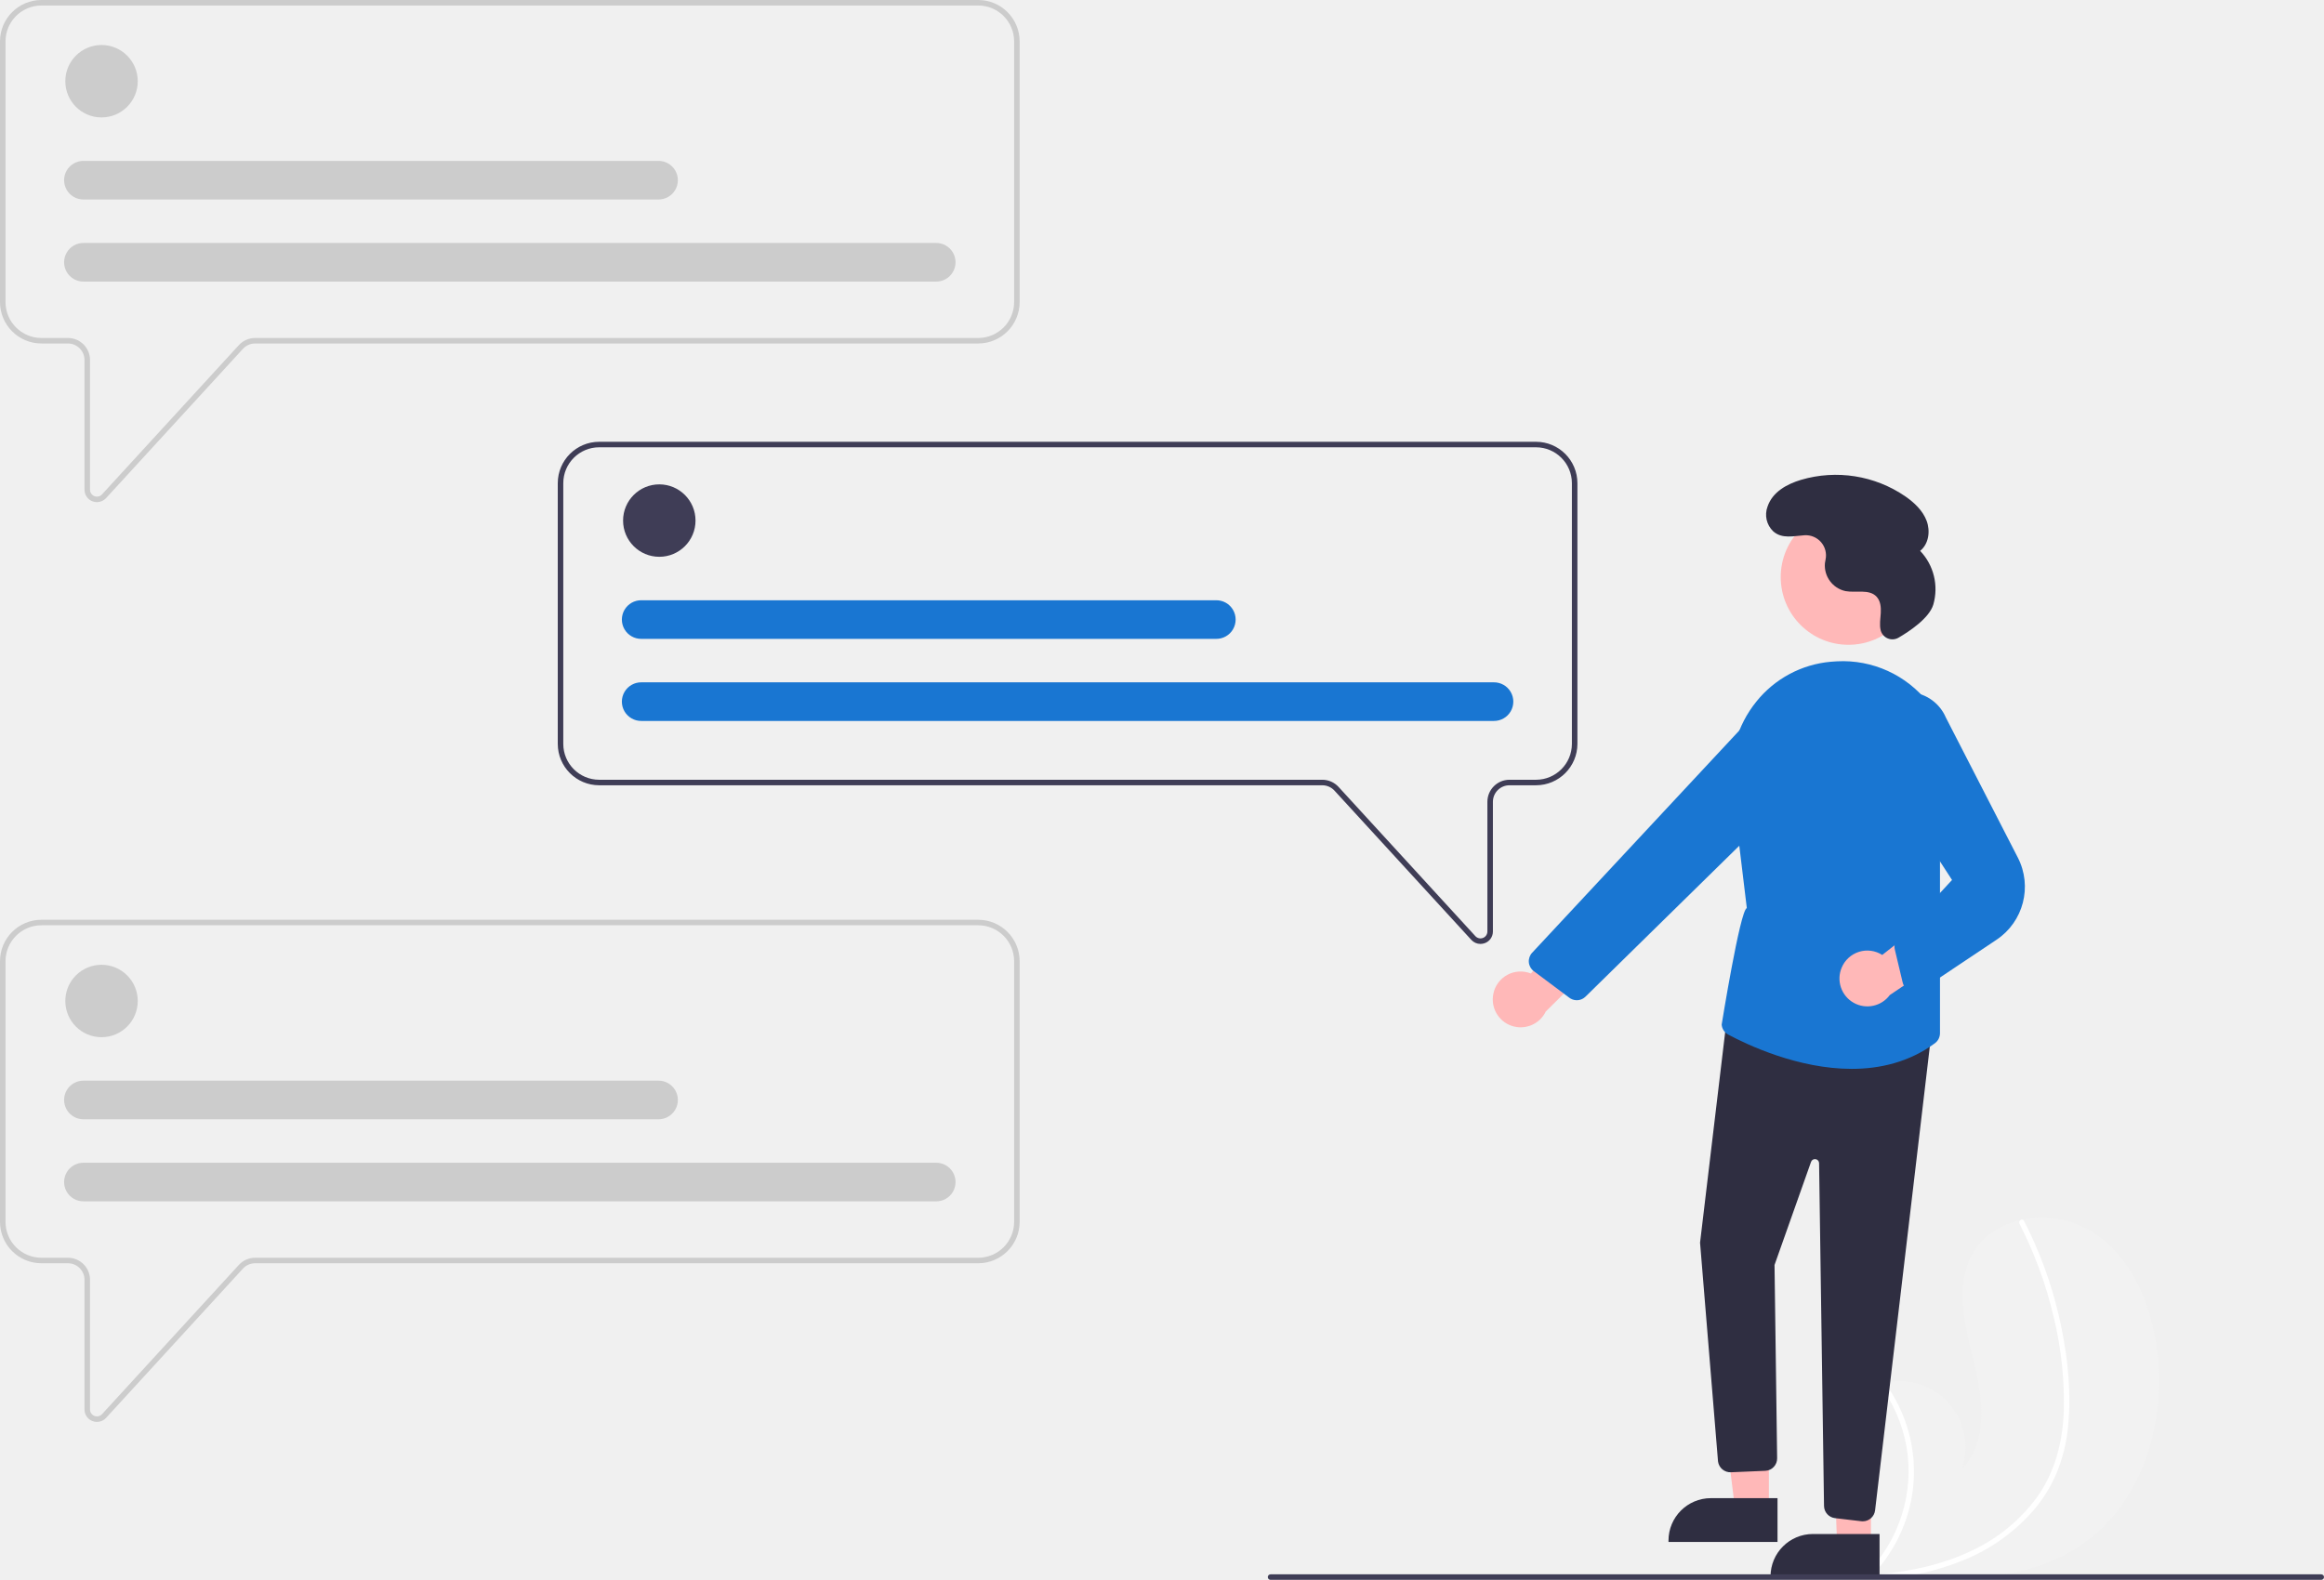
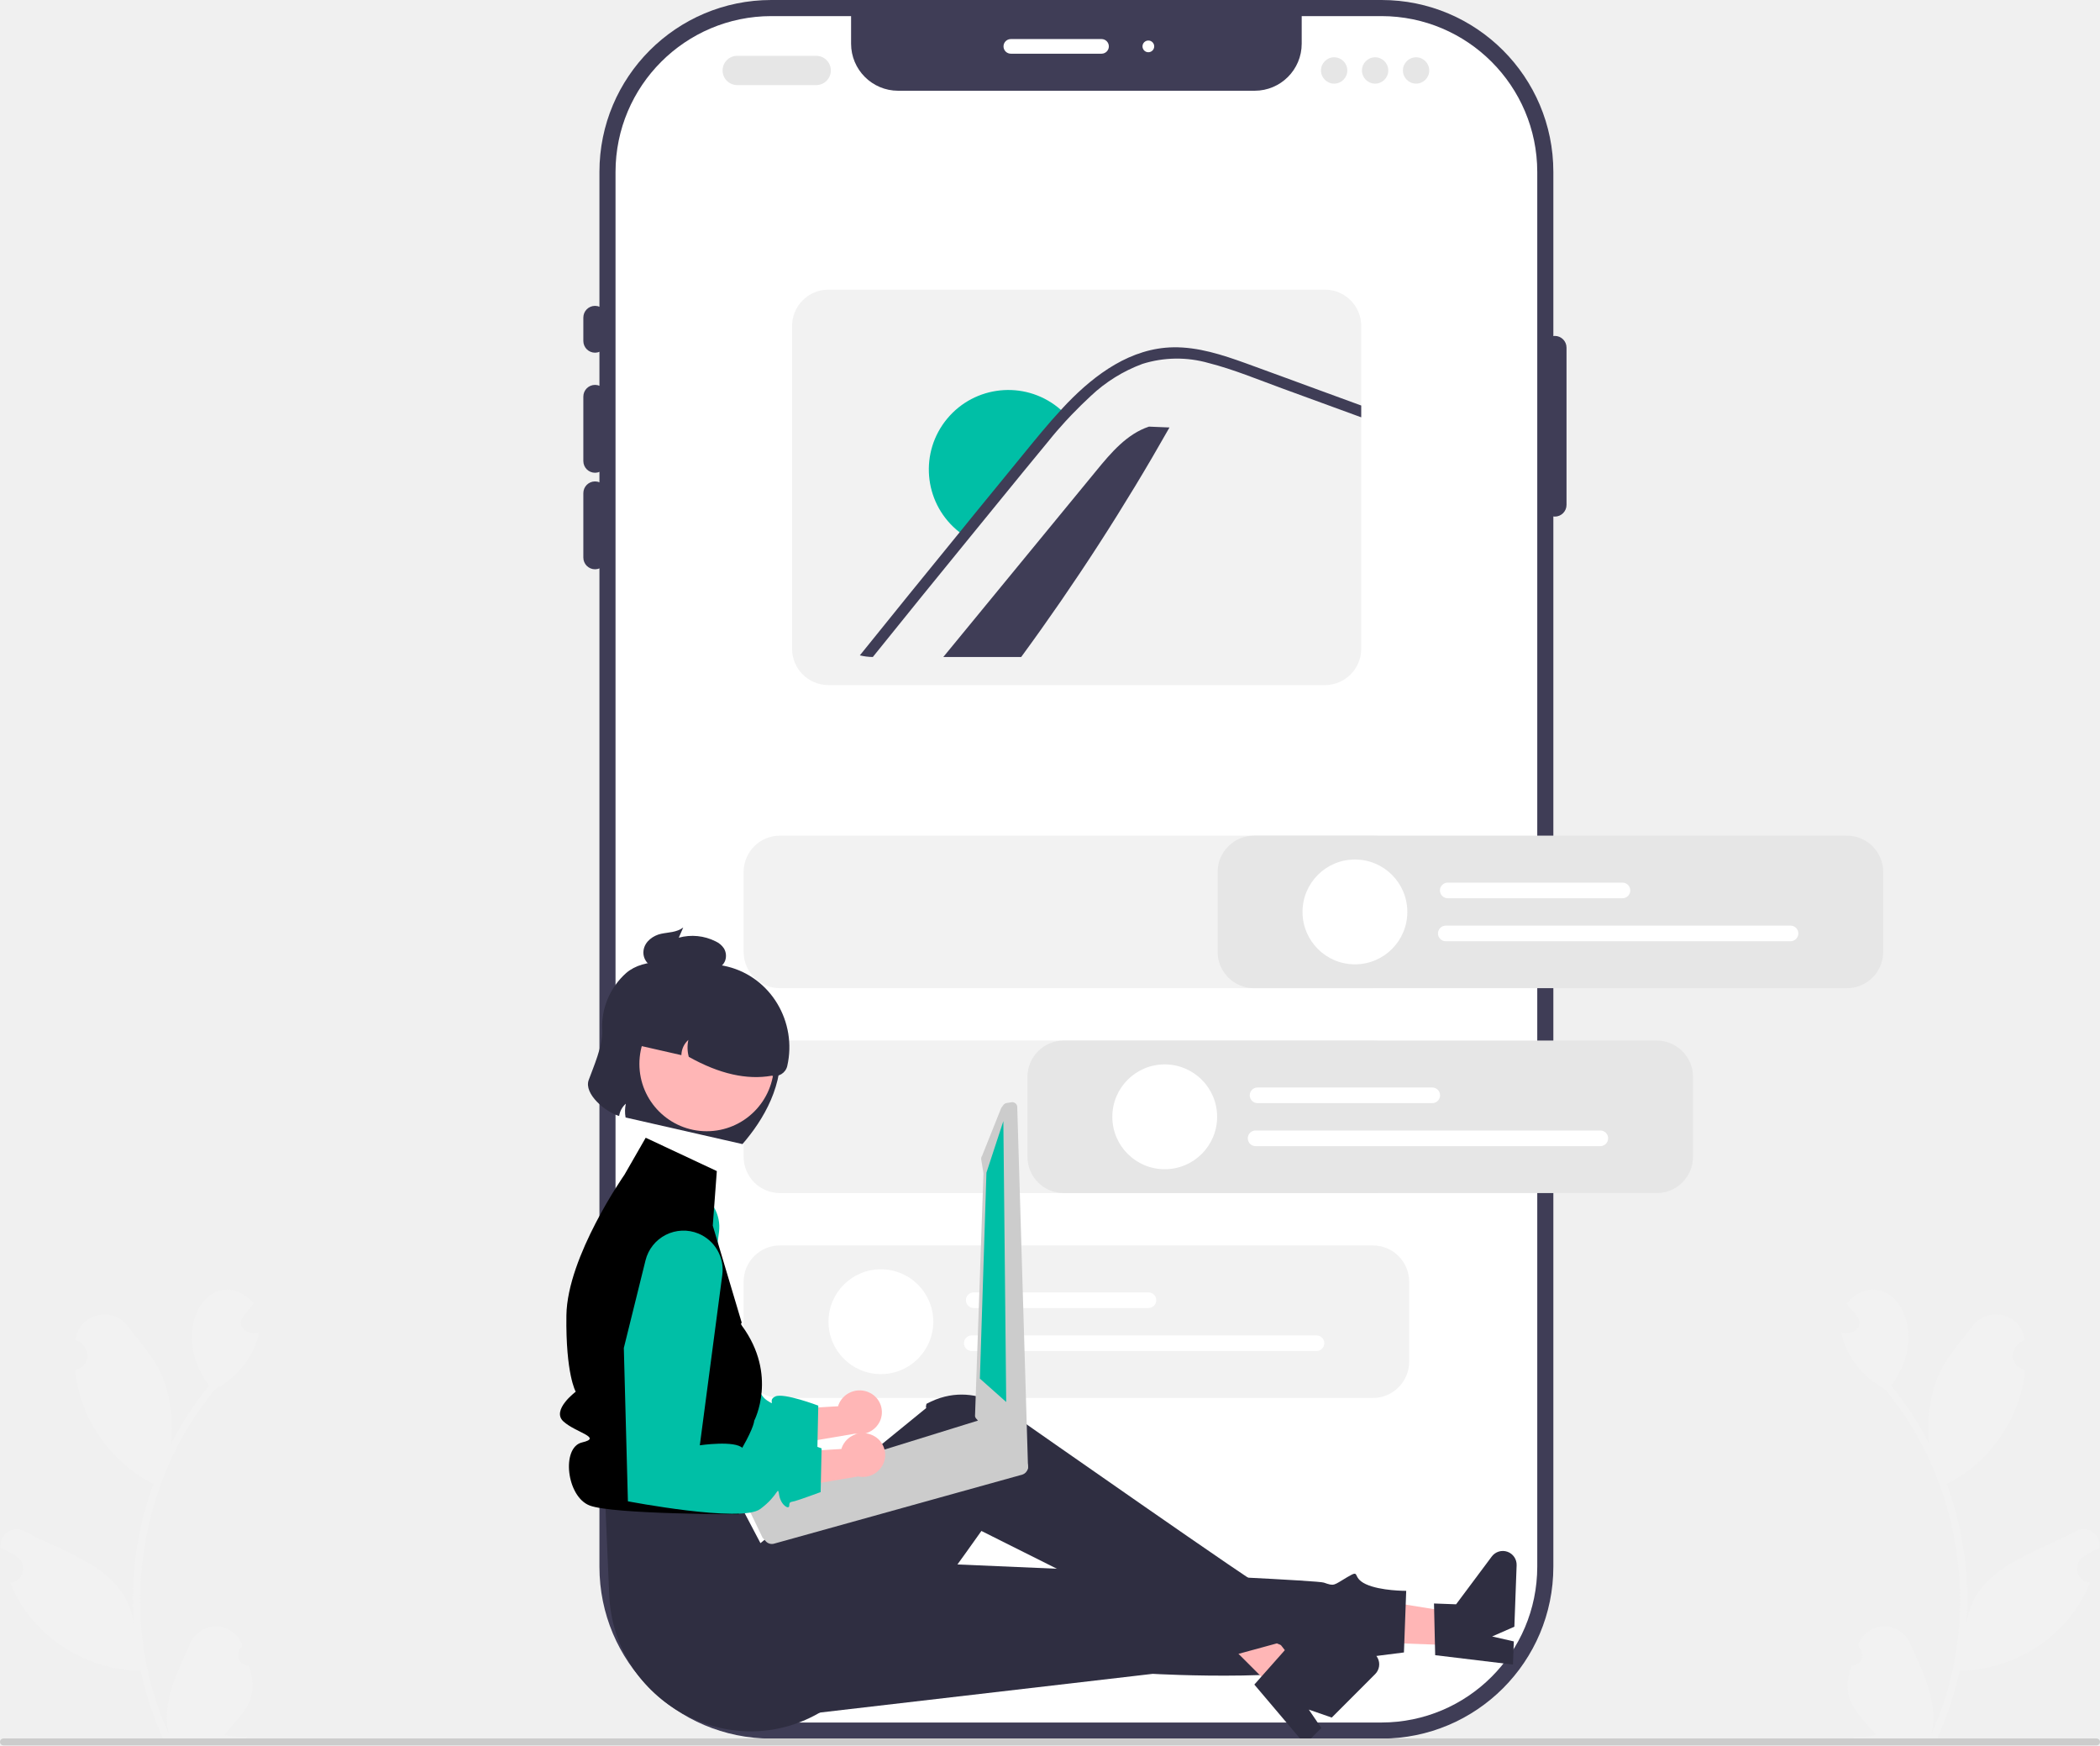
- <svg xmlns="http://www.w3.org/2000/svg" data-name="Layer 1" width="842.73" height="573" viewBox="0 0 842.73 573">
-   <path d="M934.654,722.905c-18.901,13.616-43.394,14.3-67.07,12.627-3.306-.233-6.589-.507-9.841-.802-.02-.005-.045-.003-.065-.008-.156-.015-.313-.03-.462-.039-.671-.063-1.343-.126-2.008-.189l.157.3.493.93c-.177-.311-.354-.616-.531-.927-.052-.093-.111-.186-.162-.28-6.133-10.673-12.217-21.738-13.768-33.926-1.604-12.65,2.904-26.974,14.037-33.192a22.467,22.467,0,0,1,4.61-1.931c.666-.202,1.341-.366,2.023-.512A24.081,24.081,0,0,1,890.07,696.26c9.439-9.679,7.678-25.381,4.422-38.504-3.262-13.123-7.212-27.725-.576-39.512,3.689-6.561,10.175-10.631,17.454-12.271.223-.048.446-.096.67-.138a35.144,35.144,0,0,1,25.249,4.424c13.919,8.771,21.068,25.401,23.388,41.692C964.416,678.167,956.143,707.423,934.654,722.905Z" transform="translate(-178.635 -163.5)" fill="#f2f2f2" />
-   <path d="M928.552,680.882a59.742,59.742,0,0,1-4.123,16.835,51.875,51.875,0,0,1-8.054,13.156,66.465,66.465,0,0,1-25.531,18.409,95.659,95.659,0,0,1-23.26,6.25c-3.306-.233-6.589-.507-9.841-.802-.02-.005-.045-.003-.065-.008-.156-.015-.313-.03-.462-.039-.671-.063-1.343-.126-2.008-.189l.157.3.493.93c-.177-.311-.354-.616-.531-.927-.052-.093-.111-.186-.162-.28a52.878,52.878,0,0,0,14.82-46.256,53.331,53.331,0,0,0-9.94-22.792c.666-.202,1.341-.366,2.023-.512a55.293,55.293,0,0,1,5.044,8.354,54.18,54.18,0,0,1,4.674,33.706,55.393,55.393,0,0,1-14.034,27.629c.631-.044,1.269-.096,1.893-.153,11.818-1.001,23.613-3.542,34.332-8.746A61.833,61.833,0,0,0,917.138,706.74c6.492-8.953,9.353-19.723,9.844-30.669a129.429,129.429,0,0,0-3.674-35.039,147.068,147.068,0,0,0-12.358-33.663,1.057,1.057,0,0,1,.42-1.396.899.899,0,0,1,.67-.138.783.783,0,0,1,.517.443c.676,1.319,1.339,2.638,1.977,3.973a148.738,148.738,0,0,1,11.644,34.924C928.527,656.827,929.781,669.016,928.552,680.882Z" transform="translate(-178.635 -163.5)" fill="#fff" />
-   <path d="M213.795,345.626a4.535,4.535,0,0,1-1.645-.311,4.475,4.475,0,0,1-2.87-4.196v-47.033a6.012,6.012,0,0,0-6.005-6.005h-9.631A15.026,15.026,0,0,1,178.635,273.072v-94.562A15.026,15.026,0,0,1,193.644,163.5H533.37a15.026,15.026,0,0,1,15.009,15.009v94.562a15.026,15.026,0,0,1-15.009,15.009H271.15a6.021,6.021,0,0,0-4.427,1.947l-49.622,54.133A4.476,4.476,0,0,1,213.795,345.626ZM193.644,165.5A13.024,13.024,0,0,0,180.635,178.509v94.562a13.024,13.024,0,0,0,13.009,13.009h9.631a8.014,8.014,0,0,1,8.005,8.005v47.033a2.503,2.503,0,0,0,4.347,1.691l49.622-54.133a8.026,8.026,0,0,1,5.901-2.596H533.37a13.024,13.024,0,0,0,13.009-13.009v-94.562A13.024,13.024,0,0,0,533.37,165.5Z" transform="translate(-178.635 -163.5)" fill="#ccc" />
-   <circle cx="36.816" cy="29.456" r="13.134" fill="#ccc" />
-   <path d="M518.047,265.63H208.967a7.005,7.005,0,1,1,0-14.009H518.047a7.005,7.005,0,1,1,0,14.009Z" transform="translate(-178.635 -163.5)" fill="#ccc" />
-   <path d="M417.355,235.86H208.967a7.005,7.005,0,1,1,0-14.009H417.355a7.005,7.005,0,1,1,0,14.009Z" transform="translate(-178.635 -163.5)" fill="#ccc" />
-   <path d="M213.795,679.222a4.535,4.535,0,0,1-1.645-.311,4.475,4.475,0,0,1-2.87-4.196v-47.033a6.012,6.012,0,0,0-6.005-6.005h-9.631A15.026,15.026,0,0,1,178.635,606.668v-94.562a15.026,15.026,0,0,1,15.009-15.009H533.37a15.026,15.026,0,0,1,15.009,15.009V606.668a15.026,15.026,0,0,1-15.009,15.009H271.15a6.021,6.021,0,0,0-4.427,1.947l-49.622,54.133A4.476,4.476,0,0,1,213.795,679.222Zm-20.151-180.126A13.024,13.024,0,0,0,180.635,512.105V606.668a13.024,13.024,0,0,0,13.009,13.009h9.631a8.014,8.014,0,0,1,8.005,8.005v47.033a2.503,2.503,0,0,0,4.347,1.691l49.622-54.133a8.026,8.026,0,0,1,5.901-2.596H533.37A13.024,13.024,0,0,0,546.379,606.668v-94.562a13.024,13.024,0,0,0-13.009-13.009Z" transform="translate(-178.635 -163.5)" fill="#ccc" />
-   <path d="M715.478,505.857a4.475,4.475,0,0,1-3.307-1.464l-49.622-54.133a6.02,6.02,0,0,0-4.426-1.947H395.903a15.026,15.026,0,0,1-15.009-15.009v-94.562a15.026,15.026,0,0,1,15.009-15.009H735.629a15.026,15.026,0,0,1,15.009,15.009v94.562a15.026,15.026,0,0,1-15.009,15.009h-9.631a6.012,6.012,0,0,0-6.005,6.005v47.033a4.474,4.474,0,0,1-2.87,4.196A4.526,4.526,0,0,1,715.478,505.857Zm-319.575-180.126a13.024,13.024,0,0,0-13.009,13.009v94.562a13.024,13.024,0,0,0,13.009,13.009H658.123a8.024,8.024,0,0,1,5.9,2.596l49.622,54.133a2.503,2.503,0,0,0,4.347-1.691V454.317a8.014,8.014,0,0,1,8.005-8.005h9.631a13.024,13.024,0,0,0,13.009-13.009v-94.562a13.024,13.024,0,0,0-13.009-13.009Z" transform="translate(-178.635 -163.5)" fill="#3f3d56" />
-   <circle cx="36.816" cy="363.053" r="13.134" fill="#ccc" />
-   <path d="M518.047,599.226H208.967a7.005,7.005,0,1,1,0-14.009H518.047a7.005,7.005,0,1,1,0,14.009Z" transform="translate(-178.635 -163.5)" fill="#ccc" />
-   <path d="M417.355,569.456H208.967a7.005,7.005,0,1,1,0-14.009H417.355a7.005,7.005,0,1,1,0,14.009Z" transform="translate(-178.635 -163.5)" fill="#ccc" />
-   <circle cx="239.075" cy="188.812" r="13.134" fill="#3f3d56" />
-   <path d="M720.306,424.985H411.226a7.005,7.005,0,1,1,0-14.009H720.306a7.005,7.005,0,1,1,0,14.009Z" transform="translate(-178.635 -163.5)" fill="#1976d2" />
-   <path d="M619.614,395.215H411.226a7.005,7.005,0,1,1,0-14.009H619.614a7.005,7.005,0,1,1,0,14.009Z" transform="translate(-178.635 -163.5)" fill="#1976d2" />
-   <path d="M720.171,523.859a10.056,10.056,0,0,1,13.594-7.277l23.459-26.956,4.983,17.889-23.041,22.856a10.11,10.11,0,0,1-18.995-6.511Z" transform="translate(-178.635 -163.5)" fill="#ffb8b8" />
-   <circle cx="670.29" cy="209.301" r="24.561" fill="#ffb8b8" />
-   <polygon points="641.436 547.373 629.177 547.372 623.344 500.084 641.439 500.085 641.436 547.373" fill="#ffb8b8" />
-   <path d="M823.198,722.757l-39.531-.001v-.5a15.386,15.386,0,0,1,15.386-15.386h.001l24.144.001Z" transform="translate(-178.635 -163.5)" fill="#2f2e41" />
-   <polygon points="678.436 560.373 666.177 560.372 664.479 514.214 678.439 513.085 678.436 560.373" fill="#ffb8b8" />
-   <path d="M860.198,735.757l-39.531-.001v-.5a15.386,15.386,0,0,1,15.386-15.386h.001l24.144.001Z" transform="translate(-178.635 -163.5)" fill="#2f2e41" />
-   <path d="M853.584,715.243l-9.547-1.124a4.512,4.512,0,0,1-3.974-4.404l-1.789-124.339a1.5,1.5,0,0,0-2.914-.479L822.115,622.297l.947,70.102a4.498,4.498,0,0,1-4.229,4.553l-12.464.529a4.527,4.527,0,0,1-4.744-3.925l-6.51-79.301-.004-.05,9.877-82.819,74.183,5.367L858.579,711.302a4.507,4.507,0,0,1-4.466,3.973A4.4,4.4,0,0,1,853.584,715.243Z" transform="translate(-178.635 -163.5)" fill="#2f2e41" />
-   <path d="M805.306,538.728a4.473,4.473,0,0,1-2.355-3.618s6.671-41.484,9.115-42.263l-5.349-44.363a40.909,40.909,0,0,1,8.781-30.49A39.013,39.013,0,0,1,842.53,403.511q1.121-.101,2.23-.154a39.369,39.369,0,0,1,33.134,15.082,40.12,40.12,0,0,1,7.219,36.406l-3,10.439v72.956a4.555,4.555,0,0,1-1.862,3.653c-9.341,6.855-19.897,9.279-30.156,9.279C830.686,551.173,812.34,542.493,805.306,538.728Z" transform="translate(-178.635 -163.5)" fill="#1976d2" />
-   <path d="M747.716,525.377,734.814,515.729a4.499,4.499,0,0,1-.597-6.672l76.863-82.474A15.053,15.053,0,0,1,830.601,424.507l0.0 0a14.978,14.978,0,0,1,1.925,22.976L753.563,524.985a4.472,4.472,0,0,1-5.362.709A4.621,4.621,0,0,1,747.716,525.377Z" transform="translate(-178.635 -163.5)" fill="#1976d2" />
-   <path d="M846.465,514.457A10.056,10.056,0,0,1,861.18,509.85l28.086-22.094,1.55,18.505L863.907,524.405a10.11,10.11,0,0,1-17.442-9.948Z" transform="translate(-178.635 -163.5)" fill="#ffb8b8" />
-   <path d="M871.604,523.082a4.464,4.464,0,0,1-3.023-3.249l-2.837-11.916a4.437,4.437,0,0,1,1.65-4.612l19.089-20.645-28.079-43.296a15.248,15.248,0,0,1-.462-18.626,15.242,15.242,0,0,1,26.295,2.994l26.104,50.811a23.118,23.118,0,0,1-7.721,29.795L875.944,522.158a4.461,4.461,0,0,1-2.97,1.137A4.549,4.549,0,0,1,871.604,523.082Z" transform="translate(-178.635 -163.5)" fill="#1976d2" />
-   <path d="M867.125,394.758a4.398,4.398,0,0,1-6.493-2.565l-.015-.061c-.5-2.044-.105-4.182.024-6.282s-.089-4.405-1.527-5.941c-2.681-2.863-7.414-1.312-11.271-2.019a9.511,9.511,0,0,1-7.453-10.117c.053-.437.136-.874.23-1.311a7.325,7.325,0,0,0-7.651-8.83c-3.893.244-8.091,1.446-11.329-1.421a8.351,8.351,0,0,1-2.053-8.992c1.812-5.321,6.997-8.129,12.135-9.685a44.588,44.588,0,0,1,37.826,5.999c3.263,2.274,6.314,5.136,7.719,8.856s.762,8.427-2.349,10.904a20.123,20.123,0,0,1,4.765,19.521C878.167,387.794,870.829,392.6,867.125,394.758Z" transform="translate(-178.635 -163.5)" fill="#2f2e41" />
-   <path d="M1021.365,735.5a1.003,1.003,0,0,1-1,1h-381a1,1,0,0,1,0-2h381A1.003,1.003,0,0,1,1021.365,735.5Z" transform="translate(-178.635 -163.5)" fill="#3f3d56" />
+ <svg xmlns="http://www.w3.org/2000/svg" data-name="Layer 1" width="717.67" height="596.329" viewBox="0 0 717.67 596.329">
+   <rect x="204.855" width="326" height="594" rx="58.728" fill="#3f3d56" />
+   <path d="M766.52,210.568v476.54a53.292,53.292,0,0,1-53.23,53.23h-208.54a53.292,53.292,0,0,1-53.23-53.23v-476.54a53.292,53.292,0,0,1,53.23-53.23h27.27v9.42a16.081,16.081,0,0,0,16.08,16.08h121.84a16.081,16.081,0,0,0,16.08-16.08v-9.42h27.27A53.292,53.292,0,0,1,766.52,210.568Z" transform="translate(-241.165 -151.8354)" fill="#fff" />
+   <path d="M444.52,272.335a4.005,4.005,0,0,1-4-4v-8a4,4,0,0,1,8,0v8A4.005,4.005,0,0,1,444.52,272.335Z" transform="translate(-241.165 -151.8354)" fill="#3f3d56" />
+   <path d="M444.52,313.357a4.005,4.005,0,0,1-4-4V287.335a4,4,0,0,1,8,0v22.021A4.005,4.005,0,0,1,444.52,313.357Z" transform="translate(-241.165 -151.8354)" fill="#3f3d56" />
+   <path d="M444.52,346.335a4.005,4.005,0,0,1-4-4V320.314a4,4,0,0,1,8,0v22.021A4.005,4.005,0,0,1,444.52,346.335Z" transform="translate(-241.165 -151.8354)" fill="#3f3d56" />
+   <path d="M772.52,328.335a4.005,4.005,0,0,1-4-4V270.602a4,4,0,0,1,8,0v53.733A4.005,4.005,0,0,1,772.52,328.335Z" transform="translate(-241.165 -151.8354)" fill="#3f3d56" />
+   <path d="M617.612,170.181h-31a2.5,2.5,0,0,1,0-5h31a2.5,2.5,0,0,1,0,5Z" transform="translate(-241.165 -151.8354)" fill="#fff" />
+   <circle cx="392.447" cy="15.846" r="2" fill="#fff" />
+   <path d="M873.917,720.853a3.564,3.564,0,0,0,2.524-6.201c-.093-.356-.16-.612-.253-.968a9.575,9.575,0,0,1,17.749-.336c4.318,9.846,9.881,20.028,7.267,30.943,17.594-38.227,11.037-85.508-15.81-117.8-7.374-3.971-13.387-11.093-15.014-19.414,3.642,1.195,8.14-1.8,5.374-5.598-1.197-1.45-2.405-2.889-3.602-4.339,13.65-14.818,30.301,8.108,15.31,28.074a114.265,114.265,0,0,1,13.024,19.951,48.043,48.043,0,0,1,2.656-22.342c2.682-6.649,7.775-12.276,12.252-18.044,5.443-7.029,16.813-3.918,17.639,4.928-5.069,1.72-5.659,9.071.166,10.02-1.367,16.483-11.982,31.721-26.732,39.085a114.71,114.71,0,0,1,6.725,47.885c2.435-19.011,22.771-23.812,36.944-31.494a5.549,5.549,0,0,1,8.516,5.54,32.051,32.051,0,0,0-5.589,3.017,4.844,4.844,0,0,0,2.335,8.821c-7.011,17.839-25.462,29.949-44.529,30.064a117.929,117.929,0,0,1-7.701,23.201l-28.298.269c-.104-.313-.199-.637-.293-.951a32.153,32.153,0,0,0,7.826-.541c-7.008-8.139-12.407-12.274-8.483-23.767Z" transform="translate(-241.165 -151.8354)" fill="#f2f2f2" />
+   <path d="M326.162,720.853a3.564,3.564,0,0,1-2.524-6.201c.093-.356.16-.612.253-.968a9.575,9.575,0,0,0-17.749-.336c-4.318,9.846-9.881,20.028-7.267,30.943-17.594-38.227-11.037-85.508,15.81-117.8,7.374-3.971,13.387-11.093,15.014-19.414-3.642,1.195-8.14-1.8-5.374-5.598,1.197-1.45,2.405-2.889,3.602-4.339-13.65-14.818-30.301,8.108-15.31,28.074a114.265,114.265,0,0,0-13.024,19.951,48.043,48.043,0,0,0-2.656-22.342c-2.682-6.649-7.775-12.276-12.252-18.044-5.443-7.029-16.813-3.918-17.639,4.928,5.069,1.72,5.659,9.071-.166,10.02,1.367,16.483,11.982,31.721,26.732,39.085a114.71,114.71,0,0,0-6.725,47.885c-2.435-19.011-22.771-23.812-36.944-31.494a5.549,5.549,0,0,0-8.516,5.54,32.051,32.051,0,0,1,5.589,3.017,4.844,4.844,0,0,1-2.335,8.821c7.011,17.839,25.462,29.949,44.529,30.064a117.929,117.929,0,0,0,7.701,23.201l28.298.269c.104-.313.199-.637.293-.951a32.153,32.153,0,0,1-7.826-.541c7.008-8.139,12.407-12.274,8.483-23.767Z" transform="translate(-241.165 -151.8354)" fill="#f2f2f2" />
+   <path d="M520.106,180.908h-27a5,5,0,0,1,0-10h27a5,5,0,0,1,0,10Z" transform="translate(-241.165 -151.8354)" fill="#e6e6e6" />
+   <circle cx="455.941" cy="24.073" r="4.5" fill="#e6e6e6" />
+   <circle cx="469.941" cy="24.073" r="4.5" fill="#e6e6e6" />
+   <circle cx="483.941" cy="24.073" r="4.5" fill="#e6e6e6" />
+   <path d="M693.959,250.793h-169.7a12.417,12.417,0,0,0-12.4,12.4v110.31a12.417,12.417,0,0,0,12.4,12.4h169.7a12.411,12.411,0,0,0,12.4-12.4v-110.31A12.411,12.411,0,0,0,693.959,250.793Z" transform="translate(-241.165 -151.8354)" fill="#f2f2f2" />
+   <path d="M640.832,297.884a791.404,791.404,0,0,1-50.682,78.42H563.538q26.146-31.853,52.332-63.706c5.008-6.114,10.443-12.52,17.955-15.005Z" transform="translate(-241.165 -151.8354)" fill="#3f3d56" />
+   <path d="M605.466,293.536c-2.776,2.892-5.435,5.901-7.939,9.026-5.513,6.638-10.948,13.335-16.402,20.013-3.397,4.154-6.794,8.308-10.152,12.462a24.789,24.789,0,0,1-3.028-2.29A27.161,27.161,0,0,1,602.651,290.974,25.035,25.035,0,0,1,605.466,293.536Z" transform="translate(-241.165 -151.8354)" fill="#00bfa6" />
+   <path d="M706.359,290.382v4.03l-1.8-.66-25.33-9.26c-8.25-3.01-16.48-6.45-25-8.62a39.402,39.402,0,0,0-22.64.29,51.95,51.95,0,0,0-17.64,10.95c-2.25,2.08-4.43,4.21-6.54,6.42-.69.73-1.38,1.46-2.06,2.19-2.04,2.22-4.01,4.49-5.88,6.84-5.51,6.64-10.95,13.34-16.4,20.01-3.4,4.16-6.8,8.31-10.16,12.46q-16.83,20.595-33.46,41.27a19.537,19.537,0,0,1-4.43-.56q16.965-21.075,34.09-42.04.39-.48.78-.96c1.34-1.67,2.71-3.35,4.07-5.02q8.535-10.455,17.08-20.89c4.14-5.06,8.25-10.14,12.71-14.94.27-.31.55-.61.84-.92.43-.46.86-.91,1.3-1.38,9.69-10.01,21.78-18.86,36.26-19.1,8.52-.13,16.75,2.57,24.67,5.42,8.53,3.09,17.03,6.23,25.55,9.35Z" transform="translate(-241.165 -151.8354)" fill="#3f3d56" />
+   <path d="M710.35,629.454H507.691a12.413,12.413,0,0,1-12.399-12.399V589.742a12.413,12.413,0,0,1,12.399-12.399H710.35a12.413,12.413,0,0,1,12.399,12.399v27.313A12.413,12.413,0,0,1,710.35,629.454Z" transform="translate(-241.165 -151.8354)" fill="#f2f2f2" />
+   <path d="M710.35,489.454H507.691a12.413,12.413,0,0,1-12.399-12.399V449.742a12.413,12.413,0,0,1,12.399-12.399H710.35a12.413,12.413,0,0,1,12.399,12.399v27.313A12.413,12.413,0,0,1,710.35,489.454Z" transform="translate(-241.165 -151.8354)" fill="#f2f2f2" />
+   <path d="M710.35,559.454H507.691a12.413,12.413,0,0,1-12.399-12.399V519.742a12.413,12.413,0,0,1,12.399-12.399H710.35a12.413,12.413,0,0,1,12.399,12.399v27.313A12.413,12.413,0,0,1,710.35,559.454Z" transform="translate(-241.165 -151.8354)" fill="#f2f2f2" />
+   <path d="M633.641,598.724H573.93a2.671,2.671,0,0,1,0-5.342H633.641a2.671,2.671,0,0,1,0,5.342Z" transform="translate(-241.165 -151.8354)" fill="#fff" />
+   <path d="M691.072,613.415H573.262a2.671,2.671,0,0,1,0-5.342h117.81a2.671,2.671,0,0,1,0,5.342Z" transform="translate(-241.165 -151.8354)" fill="#fff" />
+   <circle cx="301.042" cy="451.563" r="17.909" fill="#fff" />
+   <path d="M538.216,627.589a7.744,7.744,0,0,0-10.203,3.547,7.431,7.431,0,0,0-.44,1.147l-26.969,1.612-3.997,13.972,36.706-6.202a7.723,7.723,0,0,0,8.487-4.106A7.391,7.391,0,0,0,538.4,627.676Q538.309,627.631,538.216,627.589Z" transform="translate(-241.165 -151.8354)" fill="#ffb6b6" />
+   <path d="M478.687,558.67l0,0a13.373,13.373,0,0,0-18.045,9.162l-7.415,29.943,1.395,52.384s38.702,7.426,45.199,2.653,5.887-8.327,6.497-4.774,3.399,5.045,3.437,3.631.354-1.172,1.973-1.598,8.765-3.06,8.765-3.06l.32-14.935s-11.814-4.479-14.68-3.142.61,3.554-2.866,1.336-3.856-9.216-4.45-2.909-2.334,7.482-4.94,4.677-14.681-1.013-14.681-1.013l7.683-58.23A13.373,13.373,0,0,0,478.687,558.67Z" transform="translate(-241.165 -151.8354)" fill="#00bfa6" />
+   <polygon points="498.157 562.178 498.564 551.148 456.212 544.329 455.612 560.608 498.157 562.178" fill="#ffb6b6" />
+   <path d="M731.634,717.334l-.402-17.661,7.55.279,12.189-16.327a4.719,4.719,0,0,1,8.498,2.997l-.774,20.98-7.602,3.341,7.416,1.687-.292,7.91Z" transform="translate(-241.165 -151.8354)" fill="#2f2e41" />
+   <path d="M500.963,739.308,635.106,723.709s57.927,3.346,71.519-5.496l14.332-1.809.777-21.053s-8.764.065-13.803-2.283-1.537-5.221-6.341-2.396-4.297,3.164-8.011,1.866-174.05-8.261-174.05-8.261Z" transform="translate(-241.165 -151.8354)" fill="#2f2e41" />
+   <polygon points="436.563 578.337 444.363 570.527 417.953 536.724 406.441 548.25 436.563 578.337" fill="#ffb6b6" />
+   <path d="M669.833,727.378l11.717-13.22,5.345,5.339,20.04-3.679a4.719,4.719,0,0,1,4.192,7.977l-14.836,14.854-7.845-2.721,4.289,6.281-5.594,5.6Z" transform="translate(-241.165 -151.8354)" fill="#2f2e41" />
+   <path d="M448.039,665.843l1.334,31c1.57,36.493,41.759,58.581,72.923,39.527q.862-.527,1.729-1.091s11.814-3.173,11.456-8.197,2.528-7.47,5.082-6.1S576.558,674.89,576.558,674.89s69.482,34.659,84.81,42.818l16.173-4.407s6.087,2.875,3.894-1.283-2.586-2.167-3.26-6.697-2.397-10.147-3.442-9.911-85.957-59.195-85.957-59.195-13.833-14-30.993-4.756c-.357,1.358-.052,1.405-.052,1.405l-56.684,46.189-8.009-15.211Z" transform="translate(-241.165 -151.8354)" fill="#2f2e41" />
+   <path d="M486.138,551.94l-24.304-11.39-7.276,12.661s-19.542,27.887-19.825,48.005,3.185,26.101,3.185,26.101-8.426,6.299-4.213,10.15,13.54,5.512,6.376,7.181-5.348,18.569,2.652,21.569,50.964,2.974,50.964,2.974a7.651,7.651,0,0,1,1.89-7.534c3.331-3.339,6.331-.943,3.331-6.141s-8-2.198-4-9.198,3.999-9.092,3.999-9.092,8.154-15.519-4.128-32.355c-.749-1.026-.119-1.066-.119-1.066l-9.918-33.236Z" transform="translate(-241.165 -151.8354)" fill="#000000" />
+   <path d="M446.971,504.046c.206,5.134-3.03,12.407-4.623,16.793-1.703,4.689,5.679,10.913,10.405,12.276a6.989,6.989,0,0,1,2.289-4.197,11.967,11.967,0,0,0-.087,4.708l39.948,9.094c7.187-8.322,14.413-20.287,12.837-34.717a14.04,14.04,0,0,0-6.761-14l-20.195-11.931c-8.59-1.956-19.408-3.136-25.613,2.179A24.575,24.575,0,0,0,446.971,504.046Z" transform="translate(-241.165 -151.8354)" fill="#2f2e41" />
+   <circle cx="241.514" cy="363.489" r="23" fill="#ffb6b6" />
+   <path d="M455.734,503.036l-1.11,4.875,19.404,4.417a7.156,7.156,0,0,1,2.386-5.21,12.192,12.192,0,0,0,.139,5.785c10.464,5.872,19.896,7.952,28.354,6.455a4.431,4.431,0,0,0,5.304-3.337v0c3.403-14.947-5.512-30.225-20.386-33.935a27.997,27.997,0,0,0-34.09,20.949Z" transform="translate(-241.165 -151.8354)" fill="#2f2e41" />
+   <path d="M467.079,470.871c2.559-.555,5.266-.421,7.579-2.154l-1.517,3.482a17.626,17.626,0,0,1,12.585,1.257,6.73,6.73,0,0,1,2.849,2.412,4.957,4.957,0,0,1,.375,4.269,4.641,4.641,0,0,1-2.718,2.581,8.963,8.963,0,0,1-3.326.348q-7.083-.165-14.166-.33a10.591,10.591,0,0,1-5.225-1.015,5.22,5.22,0,0,1-2.424-5.183C461.542,473.373,464.52,471.426,467.079,470.871Z" transform="translate(-241.165 -151.8354)" fill="#2f2e41" />
+   <path d="M591.844,651.131a.981.981,0,0,0-.188-.173,2.012,2.012,0,0,0-.616-.482l-1.683-.901-11.173-12.405a2.806,2.806,0,0,0-2.098-.201l-.029.009-4.786,1.48-4.116,1.277-5.75,1.782L522.237,653.646l-25.745,7.971a2.785,2.785,0,0,0-1.829,3.448,2.898,2.898,0,0,0,.588,1.044l.819.912,1.718,1.914,3.981,8.25,1.105,1.233a2.775,2.775,0,0,0,2.866.804L590.554,655.638a2.824,2.824,0,0,0,1.29-4.507Z" transform="translate(-241.165 -151.8354)" fill="#ccc" />
+   <path d="M586.808,528.426l-1.642.266a1.728,1.728,0,0,0-1.119.695l-.724,1.012-6.527,16.322a1.728,1.728,0,0,0-.297,1.288l.765,4.65-2.89,83.006a1.748,1.748,0,0,0,.647,1.084l12.673,16.952.296.235.638.5a1.756,1.756,0,0,0,1.147.365l1.077-.051a1.73,1.73,0,0,0,1.265-.645,1.704,1.704,0,0,0,.359-1.37L588.799,529.846a1.725,1.725,0,0,0-1.982-1.422Z" transform="translate(-241.165 -151.8354)" fill="#ccc" />
+   <polygon points="342.893 383.04 337.111 400.653 334.874 471.007 343.874 479.007 342.893 383.04" fill="#00bfa6" />
+   <path d="M539.345,642.192a7.744,7.744,0,0,0-10.203,3.547,7.431,7.431,0,0,0-.44,1.147l-26.969,1.612-3.997,13.972,36.706-6.202a7.723,7.723,0,0,0,8.487-4.106,7.391,7.391,0,0,0-3.401-9.883Q539.437,642.234,539.345,642.192Z" transform="translate(-241.165 -151.8354)" fill="#ffb6b6" />
+   <path d="M479.816,573.272l0,0a13.373,13.373,0,0,0-18.045,9.162l-7.415,29.943,1.395,52.384s38.702,7.426,45.199,2.653,5.887-8.327,6.497-4.774,3.399,5.045,3.437,3.631.354-1.172,1.973-1.598,8.765-3.06,8.765-3.06l.32-14.935s-11.814-4.479-14.68-3.142.61,3.554-2.866,1.336-3.856-9.216-4.45-2.909-2.334,7.482-4.94,4.677-14.681-1.013-14.681-1.013l7.683-58.23A13.373,13.373,0,0,0,479.816,573.272Z" transform="translate(-241.165 -151.8354)" fill="#00bfa6" />
+   <path d="M241.165,746.975a1.186,1.186,0,0,0,1.19,1.19h715.29a1.19,1.19,0,0,0,0-2.38H242.355A1.187,1.187,0,0,0,241.165,746.975Z" transform="translate(-241.165 -151.8354)" fill="#ccc" />
+   <path d="M872.35,489.454H669.691a12.413,12.413,0,0,1-12.399-12.399V449.742a12.413,12.413,0,0,1,12.399-12.399H872.35a12.413,12.413,0,0,1,12.399,12.399v27.313A12.413,12.413,0,0,1,872.35,489.454Z" transform="translate(-241.165 -151.8354)" fill="#e6e6e6" />
+   <path d="M795.641,458.724H735.93a2.671,2.671,0,1,1,0-5.342H795.641a2.671,2.671,0,1,1,0,5.342Z" transform="translate(-241.165 -151.8354)" fill="#fff" />
+   <path d="M853.072,473.415H735.262a2.671,2.671,0,1,1,0-5.342h117.81a2.671,2.671,0,0,1,0,5.342Z" transform="translate(-241.165 -151.8354)" fill="#fff" />
+   <circle cx="463.042" cy="311.563" r="17.909" fill="#fff" />
+   <path d="M807.35,559.454H604.691a12.413,12.413,0,0,1-12.399-12.399V519.742a12.413,12.413,0,0,1,12.399-12.399H807.35a12.413,12.413,0,0,1,12.399,12.399v27.313A12.413,12.413,0,0,1,807.35,559.454Z" transform="translate(-241.165 -151.8354)" fill="#e6e6e6" />
+   <path d="M730.641,528.724H670.93a2.671,2.671,0,1,1,0-5.342H730.641a2.671,2.671,0,0,1,0,5.342Z" transform="translate(-241.165 -151.8354)" fill="#fff" />
+   <path d="M788.072,543.415H670.262a2.671,2.671,0,0,1,0-5.342h117.81a2.671,2.671,0,0,1,0,5.342Z" transform="translate(-241.165 -151.8354)" fill="#fff" />
+   <circle cx="398.042" cy="381.563" r="17.909" fill="#fff" />
</svg>
